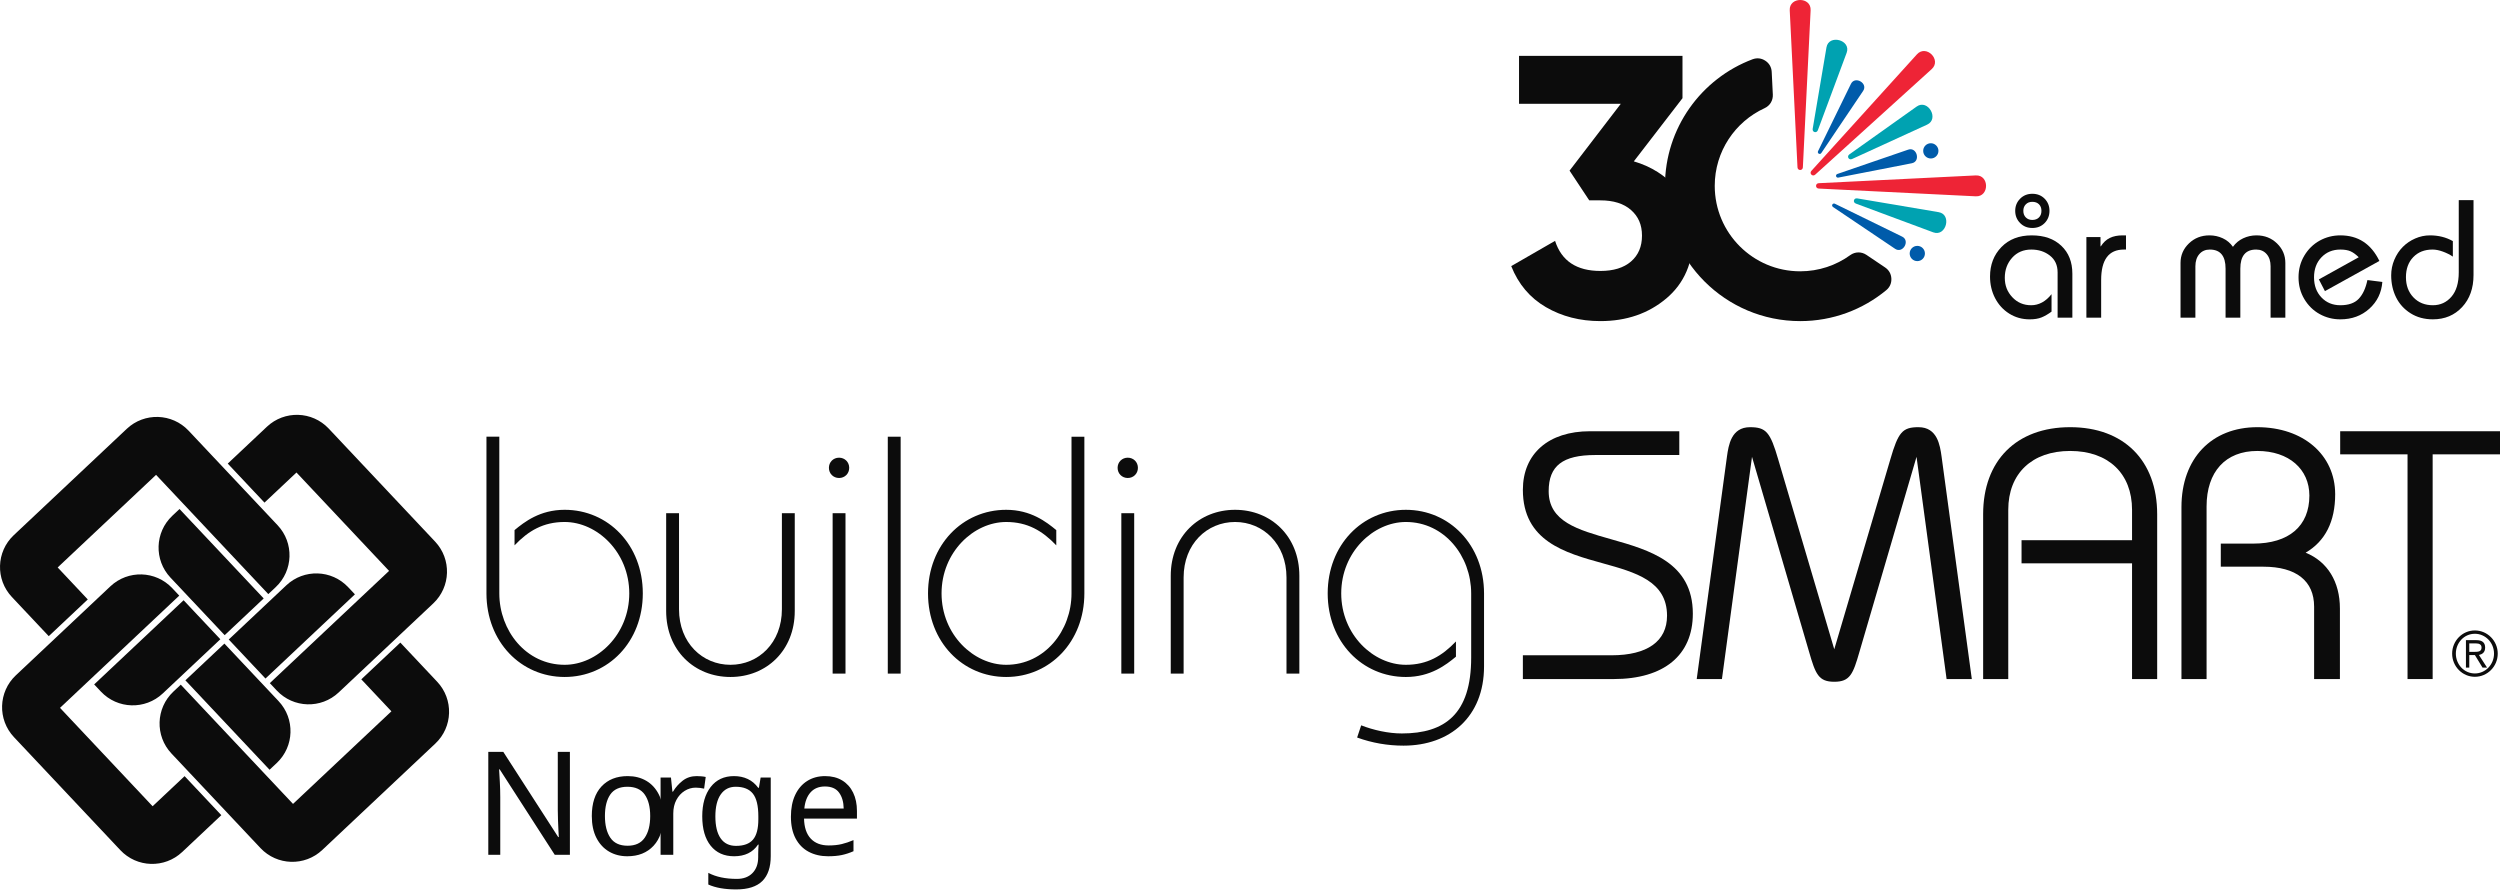
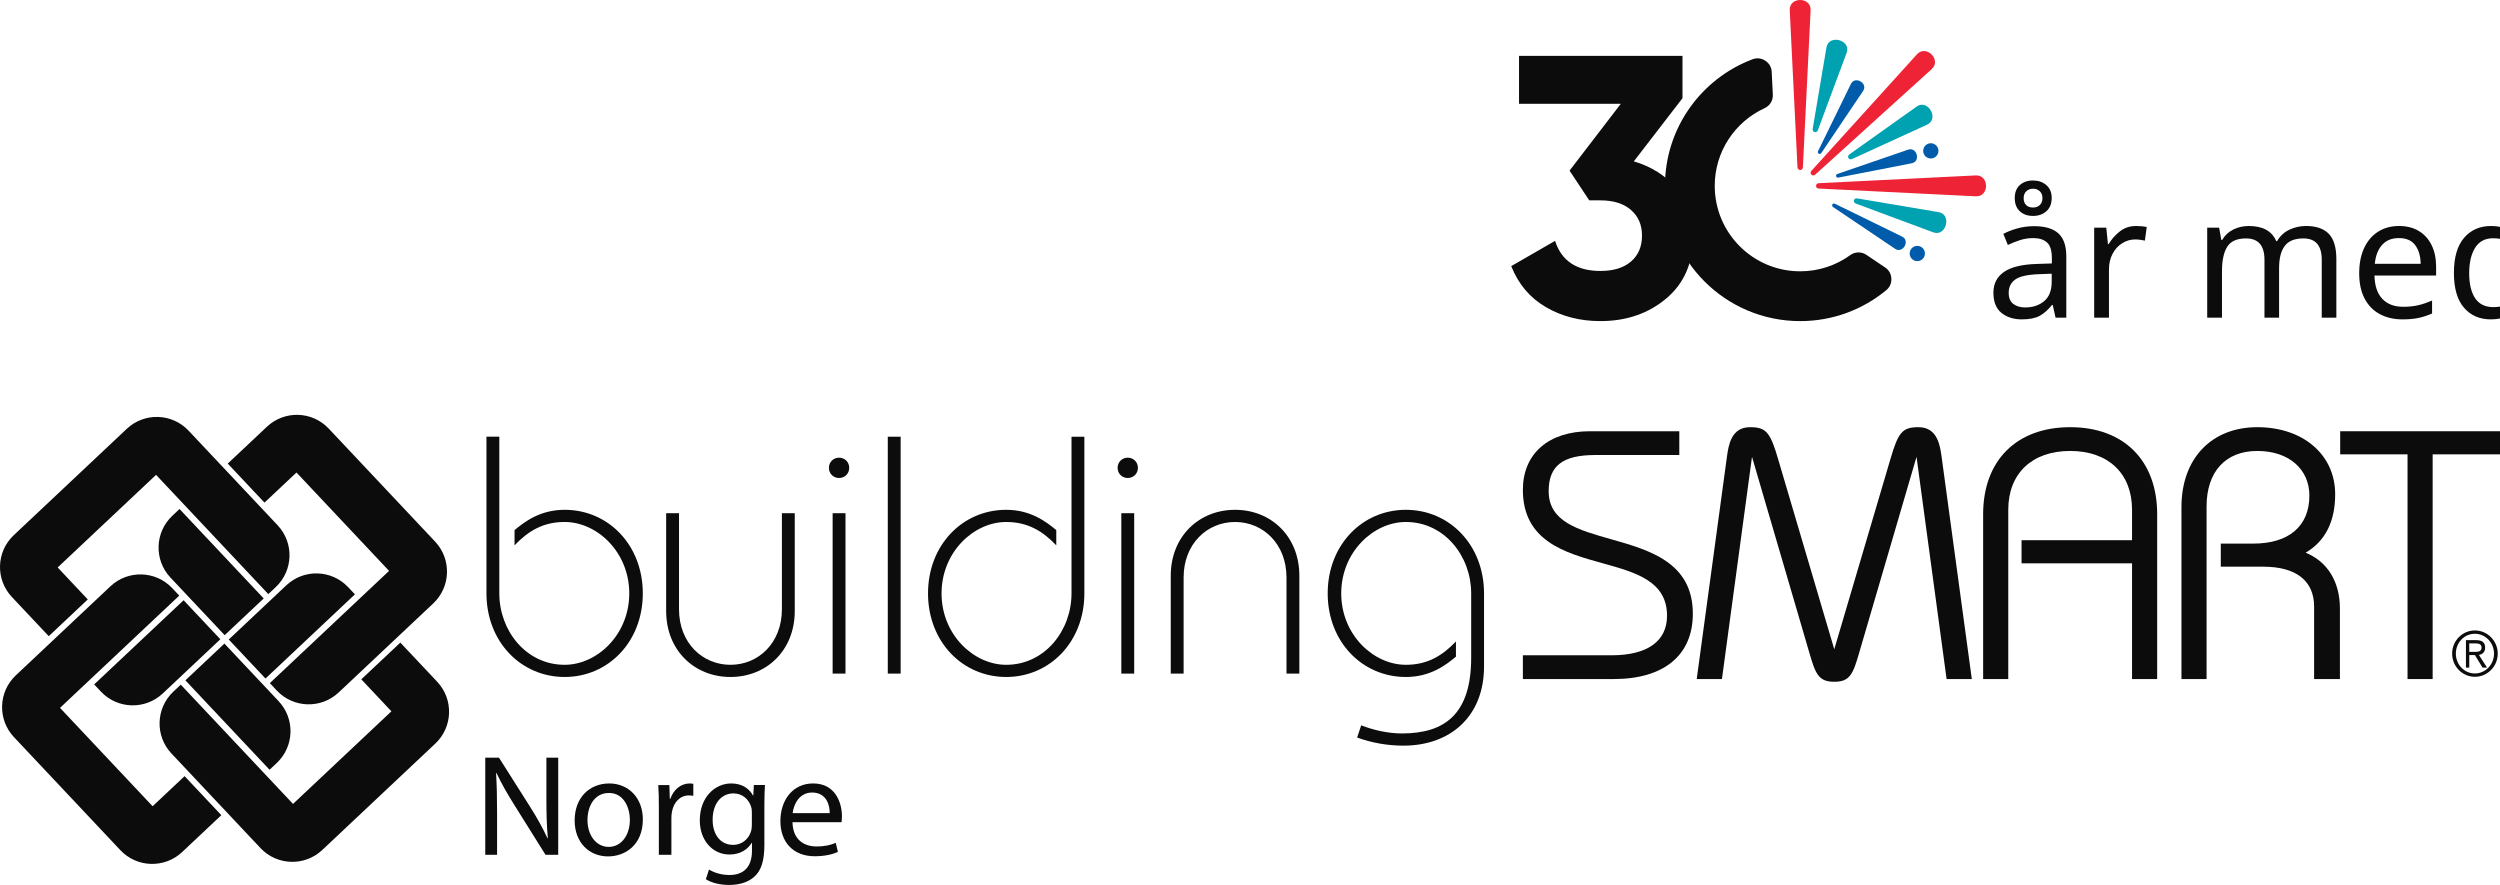
- <svg xmlns="http://www.w3.org/2000/svg" id="Layer_2" viewBox="0 0 4227.85 1506.57">
+ <svg xmlns="http://www.w3.org/2000/svg" id="Layer_2" viewBox="0 0 4227.85 1496.58">
  <defs>
    <style>
      .cls-1, .cls-2 {
        fill-rule: evenodd;
      }

      .cls-1, .cls-3 {
        fill: #005baa;
      }

      .cls-2, .cls-4, .cls-5 {
        fill: #0c0c0c;
      }

      .cls-5 {
-         font-family: MyriadPro-Regular, 'Myriad Pro';
-         font-size: 243.82px;
+         font-family: BauhausStd-Medium, 'Bauhaus Std';
+         font-size: 284.01px;
+         font-weight: 500;
      }

      .cls-6 {
        fill: #00a2b1;
      }

      .cls-7 {
        fill: #ee2436;
-       }
- 
-       .cls-8 {
-         letter-spacing: 0em;
      }
    </style>
  </defs>
  <g id="Layer_1-2" data-name="Layer_1">
    <g>
      <path class="cls-4" d="M170.66,1169.58c28,29.74,74.8,31.16,104.55,3.17l97.4-91.67-62.12-66-151.25,142.37,11.43,12.15Z" />
      <path class="cls-4" d="M20.1,1009.62l62.34,66.23,66-62.12-50.9-54.09,166.38-156.6,189.82,201.67,12.61-11.86c29.74-27.99,31.15-74.8,3.16-104.55l-150.56-159.95c-28-29.75-74.8-31.16-104.54-3.17L23.27,905.07c-29.74,28-31.16,74.8-3.17,104.55Z" />
      <path class="cls-4" d="M468.02,1290.34c29.74-27.99,31.16-74.8,3.17-104.54l-91.68-97.4-66,62.12,142.36,151.25,12.15-11.43Z" />
      <path class="cls-4" d="M308.06,1440.91l66.23-62.34-62.12-66-54.09,50.9-156.6-166.38,201.67-189.82-11.86-12.6c-28-29.75-74.8-31.16-104.55-3.16l-159.96,150.56c-29.74,27.99-31.16,74.8-3.16,104.54l179.9,191.13c28,29.74,74.8,31.16,104.54,3.16Z" />
      <path class="cls-4" d="M588.79,992.99c-28-29.75-74.8-31.16-104.55-3.17l-97.4,91.67,62.12,66,151.25-142.36-11.43-12.15Z" />
      <path class="cls-4" d="M739.35,1152.95l-62.33-66.23-66,62.12,50.9,54.09-166.39,156.6-189.81-201.67-12.6,11.86c-29.74,28-31.16,74.8-3.17,104.55l150.57,159.96c27.99,29.75,74.8,31.17,104.53,3.16l191.14-179.9c29.75-27.99,31.16-74.8,3.16-104.55" />
      <path class="cls-4" d="M291.43,872.22c-29.74,28-31.16,74.8-3.16,104.55l91.67,97.39,66-62.12-142.36-151.25-12.15,11.43Z" />
      <path class="cls-4" d="M451.39,721.66l-66.23,62.33,62.12,66,54.09-50.91,156.6,166.37-201.67,189.82,11.87,12.61c28,29.74,74.8,31.16,104.55,3.16l159.96-150.56c29.74-28,31.16-74.8,3.16-104.54l-179.91-191.12c-27.99-29.75-74.8-31.16-104.54-3.16" />
      <g>
        <path class="cls-4" d="M844.41,738.53v264.98c0,62.96,45.21,120.76,110.46,120.76,54.94,0,109.31-50.94,109.31-120.76s-54.37-120.76-109.31-120.76c-36.06,0-61.24,14.88-84.7,39.49v-25.76c16.6-13.73,42.92-34.34,84.7-34.34,73.83,0,132.2,59.52,132.2,141.36s-58.37,141.36-132.2,141.36-132.21-59.52-132.21-141.36v-264.98h21.75Z" />
        <path class="cls-4" d="M1148.32,867.87v162.54c0,56.66,39.49,93.86,86.99,93.86s86.99-37.2,86.99-93.86v-162.54h21.75v165.4c0,66.96-48.07,111.6-108.74,111.6s-108.74-44.64-108.74-111.6v-165.4h21.75Z" />
        <path class="cls-4" d="M1418.97,774.01c9.73,0,17.17,7.44,17.17,17.17s-7.44,17.17-17.17,17.17-17.17-7.44-17.17-17.17,7.44-17.17,17.17-17.17ZM1408.1,1139.15v-271.28h21.75v271.28h-21.75Z" />
        <path class="cls-4" d="M1501.37,1139.15v-400.62h21.75v400.62h-21.75Z" />
        <path class="cls-4" d="M1833.81,738.53v264.98c0,81.84-58.37,141.36-132.2,141.36s-132.2-59.52-132.2-141.36,58.38-141.36,132.2-141.36c41.78,0,68.11,20.61,84.7,34.34v25.76c-23.46-24.61-48.64-39.49-84.7-39.49-54.94,0-109.31,50.94-109.31,120.76s54.37,120.76,109.31,120.76c65.25,0,110.46-57.8,110.46-120.76v-264.98h21.75Z" />
        <path class="cls-4" d="M1907.2,774.01c9.73,0,17.17,7.44,17.17,17.17s-7.44,17.17-17.17,17.17-17.17-7.44-17.17-17.17,7.44-17.17,17.17-17.17ZM1896.33,1139.15v-271.28h21.75v271.28h-21.75Z" />
        <path class="cls-4" d="M2175.64,1139.15v-162.54c0-56.66-39.49-93.86-86.99-93.86s-86.99,37.2-86.99,93.86v162.54h-21.75v-165.4c0-66.96,48.07-111.6,108.74-111.6s108.74,44.64,108.74,111.6v165.4h-21.75Z" />
        <path class="cls-4" d="M2301.96,1226.64c20.6,8.02,45.78,13.74,68.68,13.74,73.26,0,117.33-33.2,117.33-128.2v-108.67c0-62.95-45.21-120.76-110.46-120.76-54.94,0-109.31,50.94-109.31,120.76s54.37,120.76,109.31,120.76c36.06,0,61.24-14.88,84.7-39.49v25.76c-16.6,13.73-42.92,34.34-84.7,34.34-73.83,0-132.2-59.52-132.2-141.36s58.38-141.36,132.2-141.36,132.2,59.52,132.2,141.36v123.55c0,84.7-57.23,133.92-136.21,133.92-26.9,0-53.22-4.58-78.41-13.73l6.87-20.61Z" />
      </g>
      <path class="cls-4" d="M2724.67,911.94c-56.69-16.06-105.65-29.93-105.65-81.27,0-42.88,23.6-61.17,78.91-61.17h142v-40.2h-151.16c-69.94,0-113.38,37.96-113.38,99.08,0,86.8,71.52,106.6,134.62,124.08,56.15,15.55,109.18,30.24,109.18,88.83,0,43.14-33.31,66.89-93.79,66.89h-150.01v40.2h153.44c85.15,0,133.99-40.29,133.99-110.53,0-86.77-73.4-107.56-138.16-125.91Z" />
      <path class="cls-4" d="M3244.51,722.43c-27.16,0-34.3,8.18-47.77,54.69l-94.74,320.9-94.73-320.85c-13.49-46.55-20.63-54.73-47.78-54.73-31.87,0-36.27,30.78-38.9,49.19l-51.21,376.75h42.66l50.85-375.85c.11.39.22.8.34,1.22l96.14,328.47c10.85,37.7,15.96,50.74,42.63,50.74s31.78-13.03,42.62-50.71l96.21-328.71c.1-.35.19-.69.28-1.01l50.85,375.85h42.66l-51.22-376.81c-2.63-18.37-7.02-49.13-38.89-49.13Z" />
      <polygon class="cls-4" points="3957.58 729.3 3957.58 768.36 4071.48 768.36 4071.48 1148.37 4113.95 1148.37 4113.95 768.36 4227.85 768.36 4227.85 729.3 3957.58 729.3" />
      <path class="cls-4" d="M4185.36,1144.56c-21.2,0-38.45-17.59-38.45-39.2s17.25-39.2,38.45-39.2,38.67,17.58,38.67,39.2-17.35,39.2-38.67,39.2ZM4185.36,1071.81c-8.79,0-16.95,3.54-22.98,9.96-5.92,6.32-9.19,14.69-9.19,23.58s3.27,17.27,9.19,23.58c6.03,6.43,14.19,9.97,22.98,9.97,17.86,0,32.38-15.05,32.38-33.55s-14.53-33.55-32.38-33.55ZM4205.93,1128.97h-7.66l-12.83-21.11h-9.55v21.11h-5.65v-46.37h17.67c9.96,0,14.81,4.11,14.81,12.58s-5.37,11.43-10.5,12.46l13.72,21.33ZM4175.89,1102.43h7.88c7.54,0,12.87-.53,12.87-7.36,0-4.74-3.28-7.04-10.01-7.04h-10.75v14.39Z" />
      <path class="cls-4" d="M3500.92,722.43c-90.76,0-147.15,56.39-147.15,147.15v278.79h42.48v-286.23c0-61.38,40.1-99.51,104.67-99.51s104.67,38.13,104.67,99.51v51.44h-186.87v39.05h186.87v195.73h42.49v-278.79c0-90.77-56.38-147.15-147.15-147.15Z" />
      <path class="cls-4" d="M3899.17,934.65c33.15-19.39,49.94-52.59,49.94-98.83,0-66.76-54.16-113.39-131.7-113.39s-128.26,53.04-128.26,135.14v290.8h42.48v-291.95c0-58.73,32.07-93.79,85.78-93.79s88.07,31.04,88.07,75.48c0,51.61-34.6,81.2-94.94,81.2h-54.86v39.05h72.03c55.31,0,85.78,23.96,85.78,67.47v122.54h43.63v-119.11c0-45.51-20.99-79.52-57.95-94.61Z" />
-       <text class="cls-5" transform="translate(802.12 1445.62)">
-         <tspan x="0" y="0">No</tspan>
-         <tspan class="cls-8" x="294.29" y="0">r</tspan>
-         <tspan x="372.07" y="0">ge</tspan>
-       </text>
+       <g>
+         <path class="cls-4" d="M820.65,1445.62v-164.33h23.16l52.67,83.14c12.19,19.26,21.7,36.57,29.5,53.4l.49-.24c-1.95-21.94-2.44-41.94-2.44-67.54v-68.76h19.99v164.33h-21.46l-52.18-83.39c-11.46-18.29-22.43-37.06-30.72-54.86l-.73.24c1.22,20.72,1.71,40.47,1.71,67.78v70.22h-19.99Z" />
+         <path class="cls-4" d="M1087.15,1385.64c0,43.64-30.23,62.66-58.76,62.66-31.94,0-56.57-23.41-56.57-60.71,0-39.5,25.84-62.66,58.52-62.66s56.81,24.63,56.81,60.71ZM993.52,1386.86c0,25.84,14.87,45.35,35.84,45.35s35.84-19.26,35.84-45.84c0-19.99-10-45.35-35.35-45.35s-36.33,23.41-36.33,45.84Z" />
+         <path class="cls-4" d="M1114.21,1364.43c0-13.9-.24-25.84-.98-36.82h18.77l.73,23.16h.98c5.36-15.85,18.29-25.85,32.67-25.85,2.44,0,4.15.24,6.1.73v20.24c-2.19-.49-4.39-.73-7.31-.73-15.12,0-25.84,11.46-28.77,27.55-.49,2.93-.98,6.34-.98,10v62.91h-21.21v-81.19Z" />
+         <path class="cls-4" d="M1293.66,1327.61c-.49,8.53-.98,18.04-.98,32.43v68.51c0,27.06-5.36,43.64-16.82,53.88-11.46,10.73-28.04,14.14-42.91,14.14s-29.75-3.41-39.26-9.75l5.36-16.34c7.8,4.88,19.99,9.26,34.62,9.26,21.94,0,38.04-11.46,38.04-41.21v-13.17h-.49c-6.58,10.97-19.26,19.75-37.55,19.75-29.26,0-50.23-24.87-50.23-57.54,0-39.99,26.09-62.66,53.15-62.66,20.48,0,31.7,10.73,36.82,20.48h.49l.98-17.8h18.77ZM1271.48,1374.18c0-3.66-.24-6.83-1.22-9.75-3.9-12.43-14.39-22.67-29.99-22.67-20.48,0-35.11,17.31-35.11,44.62,0,23.16,11.7,42.42,34.87,42.42,13.17,0,25.11-8.29,29.75-21.94,1.22-3.66,1.71-7.8,1.71-11.46v-21.21Z" />
+         <path class="cls-4" d="M1340.23,1390.51c.49,29.01,19.02,40.96,40.47,40.96,15.36,0,24.63-2.68,32.67-6.1l3.66,15.36c-7.56,3.41-20.48,7.31-39.25,7.31-36.33,0-58.03-23.89-58.03-59.49s20.97-63.64,55.35-63.64c38.52,0,48.76,33.89,48.76,55.59,0,4.39-.49,7.8-.73,10h-82.9ZM1403.14,1375.15c.24-13.65-5.61-34.87-29.75-34.87-21.7,0-31.21,19.99-32.92,34.87h62.66Z" />
+       </g>
    </g>
    <g>
      <path class="cls-4" d="M2763.03,272.88c29.74,8.79,53.91,24.18,72.57,46.17,18.63,21.99,27.93,48.47,27.93,79.47,0,45.22-15.17,80.62-45.54,106.18-30.37,25.55-67.54,38.33-111.52,38.33-34.34,0-65.02-7.86-92.05-23.57-27-15.7-46.59-38.84-58.72-69.42l74.14-42.71c10.86,33.92,36.42,50.89,76.63,50.89,22.21,0,39.48-5.34,51.83-16.01,12.37-10.69,18.54-25.25,18.54-43.68s-6.17-32.46-18.54-43.36c-12.34-10.88-29.62-16.33-51.83-16.33h-18.84l-33.29-50.27,86.69-113.08h-172.14v-81.06h276.43v71.64l-82.29,106.8Z" />
      <path class="cls-6" d="M3074.27,220.17c-2.1,5.66-9.78,3.61-8.76-2.35l23.3-137.67c3.89-22.86,42.23-12.59,34.13,9.14l-48.67,130.88Z" />
      <path class="cls-3" d="M3080.12,258.75c-2.35,3.5-7.35.61-5.51-3.19l55.59-113.72c6.83-14.03,29.35-1.05,20.62,11.92l-70.7,104.99Z" />
      <path class="cls-7" d="M3069.73,295.39c-4.45,4.03-10.44-1.97-6.44-6.41l178.54-197.12c15.6-17.18,42.17,9.41,24.98,24.98l-197.08,178.55Z" />
      <path class="cls-6" d="M3132.1,268.92c-5.48,2.51-9.45-4.36-4.55-7.86l113.83-80.89c18.9-13.42,38.77,20.95,17.67,30.61l-126.95,58.14Z" />
      <path class="cls-3" d="M3108.95,300.33c-4.12.81-5.63-4.79-1.63-6.16l119.71-41.1c14.77-5.09,21.49,20,6.14,23l-124.22,24.26Z" />
      <path class="cls-1" d="M3274.4,246.03c5.03,5.03,5.03,13.2,0,18.22-5.03,5.04-13.21,5.04-18.24,0-5.03-5.03-5.03-13.2,0-18.22,5.03-5.04,13.21-5.04,18.24,0" />
      <path class="cls-7" d="M3075.69,318.88c-5.99-.3-5.99-8.79,0-9.08l265.62-13.14c23.18-1.14,23.18,36.48,0,35.34l-265.62-13.12Z" />
      <path class="cls-6" d="M3138.51,344.27c-5.66-2.11-3.61-9.78,2.35-8.77l137.7,23.3c22.85,3.88,12.58,42.21-9.15,34.13l-130.9-48.65Z" />
      <path class="cls-7" d="M3048.9,283c-.3,5.99-8.79,5.99-9.09,0l-13.12-265.62c-1.15-23.18,36.48-23.18,35.33,0l-13.12,265.62Z" />
      <path class="cls-3" d="M3099.95,350.11c-3.52-2.36-.6-7.38,3.19-5.52l113.68,55.58c14.06,6.86,1.09,29.36-11.89,20.63l-104.99-70.69Z" />
      <path class="cls-1" d="M3255.32,428.7c0,7.12-5.75,12.9-12.88,12.9s-12.91-5.78-12.91-12.9,5.78-12.9,12.91-12.9,12.88,5.78,12.88,12.9" />
      <path class="cls-2" d="M3187.99,452.31c-10.53-7.09-21.04-14.18-31.57-21.27-8.52-5.73-19.17-5.54-27.49.46-23.78,17.2-53,27.32-84.57,27.32-79.82,0-144.5-64.7-144.5-144.49,0-58.32,34.52-108.55,84.28-131.38,9.08-4.18,14.44-13,13.96-23.02l-1.9-38.36c-.39-7.93-4.18-14.57-10.83-18.9-6.62-4.35-14.21-5.19-21.64-2.39-86.5,32.6-148.05,116.14-148.05,214.07,0,126.29,102.39,228.69,228.69,228.69,55.26,0,105.98-19.62,145.5-52.27,6.04-4.98,9.08-11.87,8.69-19.7-.36-7.83-4.06-14.37-10.56-18.75" />
    </g>
-     <g>
-       <path class="cls-4" d="M3504.66,537.27h-24.96v-76.69c0-12.11-4.35-21.56-13.04-28.36-8.69-6.8-19.14-10.19-31.34-10.19-13.41,0-24.25,4.62-32.52,13.87-8.28,9.25-12.41,20.52-12.41,33.84s4.23,23.81,12.69,32.87c8.46,9.06,19.11,13.59,31.96,13.59s24.59-6.24,34.39-18.72v29.54c-5.92,4.35-11.56,7.61-16.92,9.78-5.36,2.17-12.02,3.26-19.97,3.26-12.85,0-24.41-3.24-34.67-9.71-10.26-6.47-18.24-15.21-23.92-26.21-5.69-11-8.53-23.16-8.53-36.47,0-19.97,6.4-36.56,19.21-49.79,12.8-13.22,29.89-19.83,51.24-19.83s37.7,5.87,50.13,17.61c12.43,11.74,18.65,27.46,18.65,47.15v74.47ZM3408,356.57c0-8.04,2.75-14.86,8.25-20.46,5.5-5.59,12.41-8.39,20.73-8.39s15.35,2.77,20.8,8.32c5.45,5.55,8.18,12.39,8.18,20.52s-2.73,15.12-8.18,20.66c-5.46,5.55-12.39,8.32-20.8,8.32s-15.23-2.8-20.73-8.39c-5.5-5.59-8.25-12.46-8.25-20.59ZM3421.73,356.57c0,4.62,1.41,8.34,4.23,11.16,2.82,2.82,6.49,4.23,11.02,4.23s8.46-1.41,11.23-4.23c2.77-2.82,4.16-6.54,4.16-11.16s-1.39-8.32-4.16-11.09c-2.77-2.77-6.52-4.16-11.23-4.16s-8.21,1.41-11.02,4.23c-2.82,2.82-4.23,6.5-4.23,11.02Z" />
-       <path class="cls-4" d="M3528.38,537.27v-136.32h23.85v15.67h.55c4.16-6.56,9.22-11.3,15.19-14.21,5.96-2.91,13.2-4.37,21.7-4.37h5.69v23.99h-3.61c-25.61,0-38.41,17.2-38.41,51.59v63.65h-24.96Z" />
-       <path class="cls-4" d="M3712.68,537.27h-25.1v-92.64c0-12.85,4.72-23.83,14.15-32.94,9.43-9.11,21.03-13.66,34.81-13.66,7.95,0,15.44,1.64,22.47,4.92,7.02,3.28,12.76,8.11,17.2,14.49,4.44-6.29,10.19-11.09,17.27-14.42,7.07-3.33,14.58-4.99,22.54-4.99,13.77,0,25.35,4.55,34.74,13.66,9.38,9.11,14.08,20.09,14.08,32.94v92.64h-24.96v-86.95c0-8.6-2.22-15.46-6.66-20.59-4.44-5.13-10.35-7.7-17.75-7.7-17.84,0-26.76,10.77-26.76,32.31v82.93h-24.96v-82.93c0-21.54-8.88-32.31-26.63-32.31-7.4,0-13.31,2.57-17.75,7.7-4.44,5.13-6.66,12-6.66,20.59v86.95Z" />
-       <path class="cls-4" d="M4023.87,441.31l-92.08,51.03-10.26-19.83,67.4-37.44c-4.62-4.62-9.15-7.95-13.59-9.99-4.44-2.03-10.26-3.05-17.47-3.05-12.94,0-23.6,4.37-31.97,13.11-8.37,8.74-12.55,20.04-12.55,33.91s4.18,25.19,12.55,33.98c8.37,8.78,19.02,13.17,31.97,13.17,13.87,0,24.24-3.65,31.13-10.96,6.89-7.3,11.76-17.84,14.63-31.62l25.24,3.19c-1.39,18.21-8.72,33.31-21.98,45.28-13.27,11.97-29.61,17.96-49.02,17.96-12.57,0-24.22-2.96-34.95-8.88-10.73-5.92-19.37-14.35-25.93-25.31-6.57-10.96-9.85-23.23-9.85-36.82s3.28-25.86,9.85-36.82c6.56-10.96,15.21-19.39,25.93-25.31,10.72-5.92,22.37-8.88,34.95-8.88,30.05,0,52.05,14.42,66.01,43.27Z" />
-       <path class="cls-4" d="M4158.11,338.41h24.96v126.75c0,22.28-6.43,40.33-19.28,54.15-12.85,13.82-29.35,20.73-49.51,20.73-14.33,0-26.9-3.42-37.72-10.26-10.82-6.84-18.98-15.83-24.48-26.97-5.5-11.14-8.25-23.51-8.25-37.1,0-9.24,1.78-18.07,5.34-26.49,3.56-8.41,8.32-15.62,14.28-21.63,5.96-6.01,12.97-10.77,21.01-14.28,8.04-3.51,16.36-5.27,24.96-5.27,14.42,0,27.32,3.24,38.69,9.71v26.21c-4.9-3.33-10.52-6.15-16.85-8.46-6.33-2.31-12.18-3.47-17.54-3.47-13.5,0-24.36,4.28-32.59,12.83-8.23,8.55-12.34,19.85-12.34,33.91s4.23,25.36,12.69,34.18c8.46,8.83,19.39,13.24,32.8,13.24,12.67,0,23.14-4.78,31.41-14.35,8.27-9.57,12.41-23.32,12.41-41.26v-122.17Z" />
-     </g>
+     <text class="cls-5" transform="translate(3358.08 537.27)">
+       <tspan x="0" y="0">år med</tspan>
+     </text>
  </g>
</svg>
